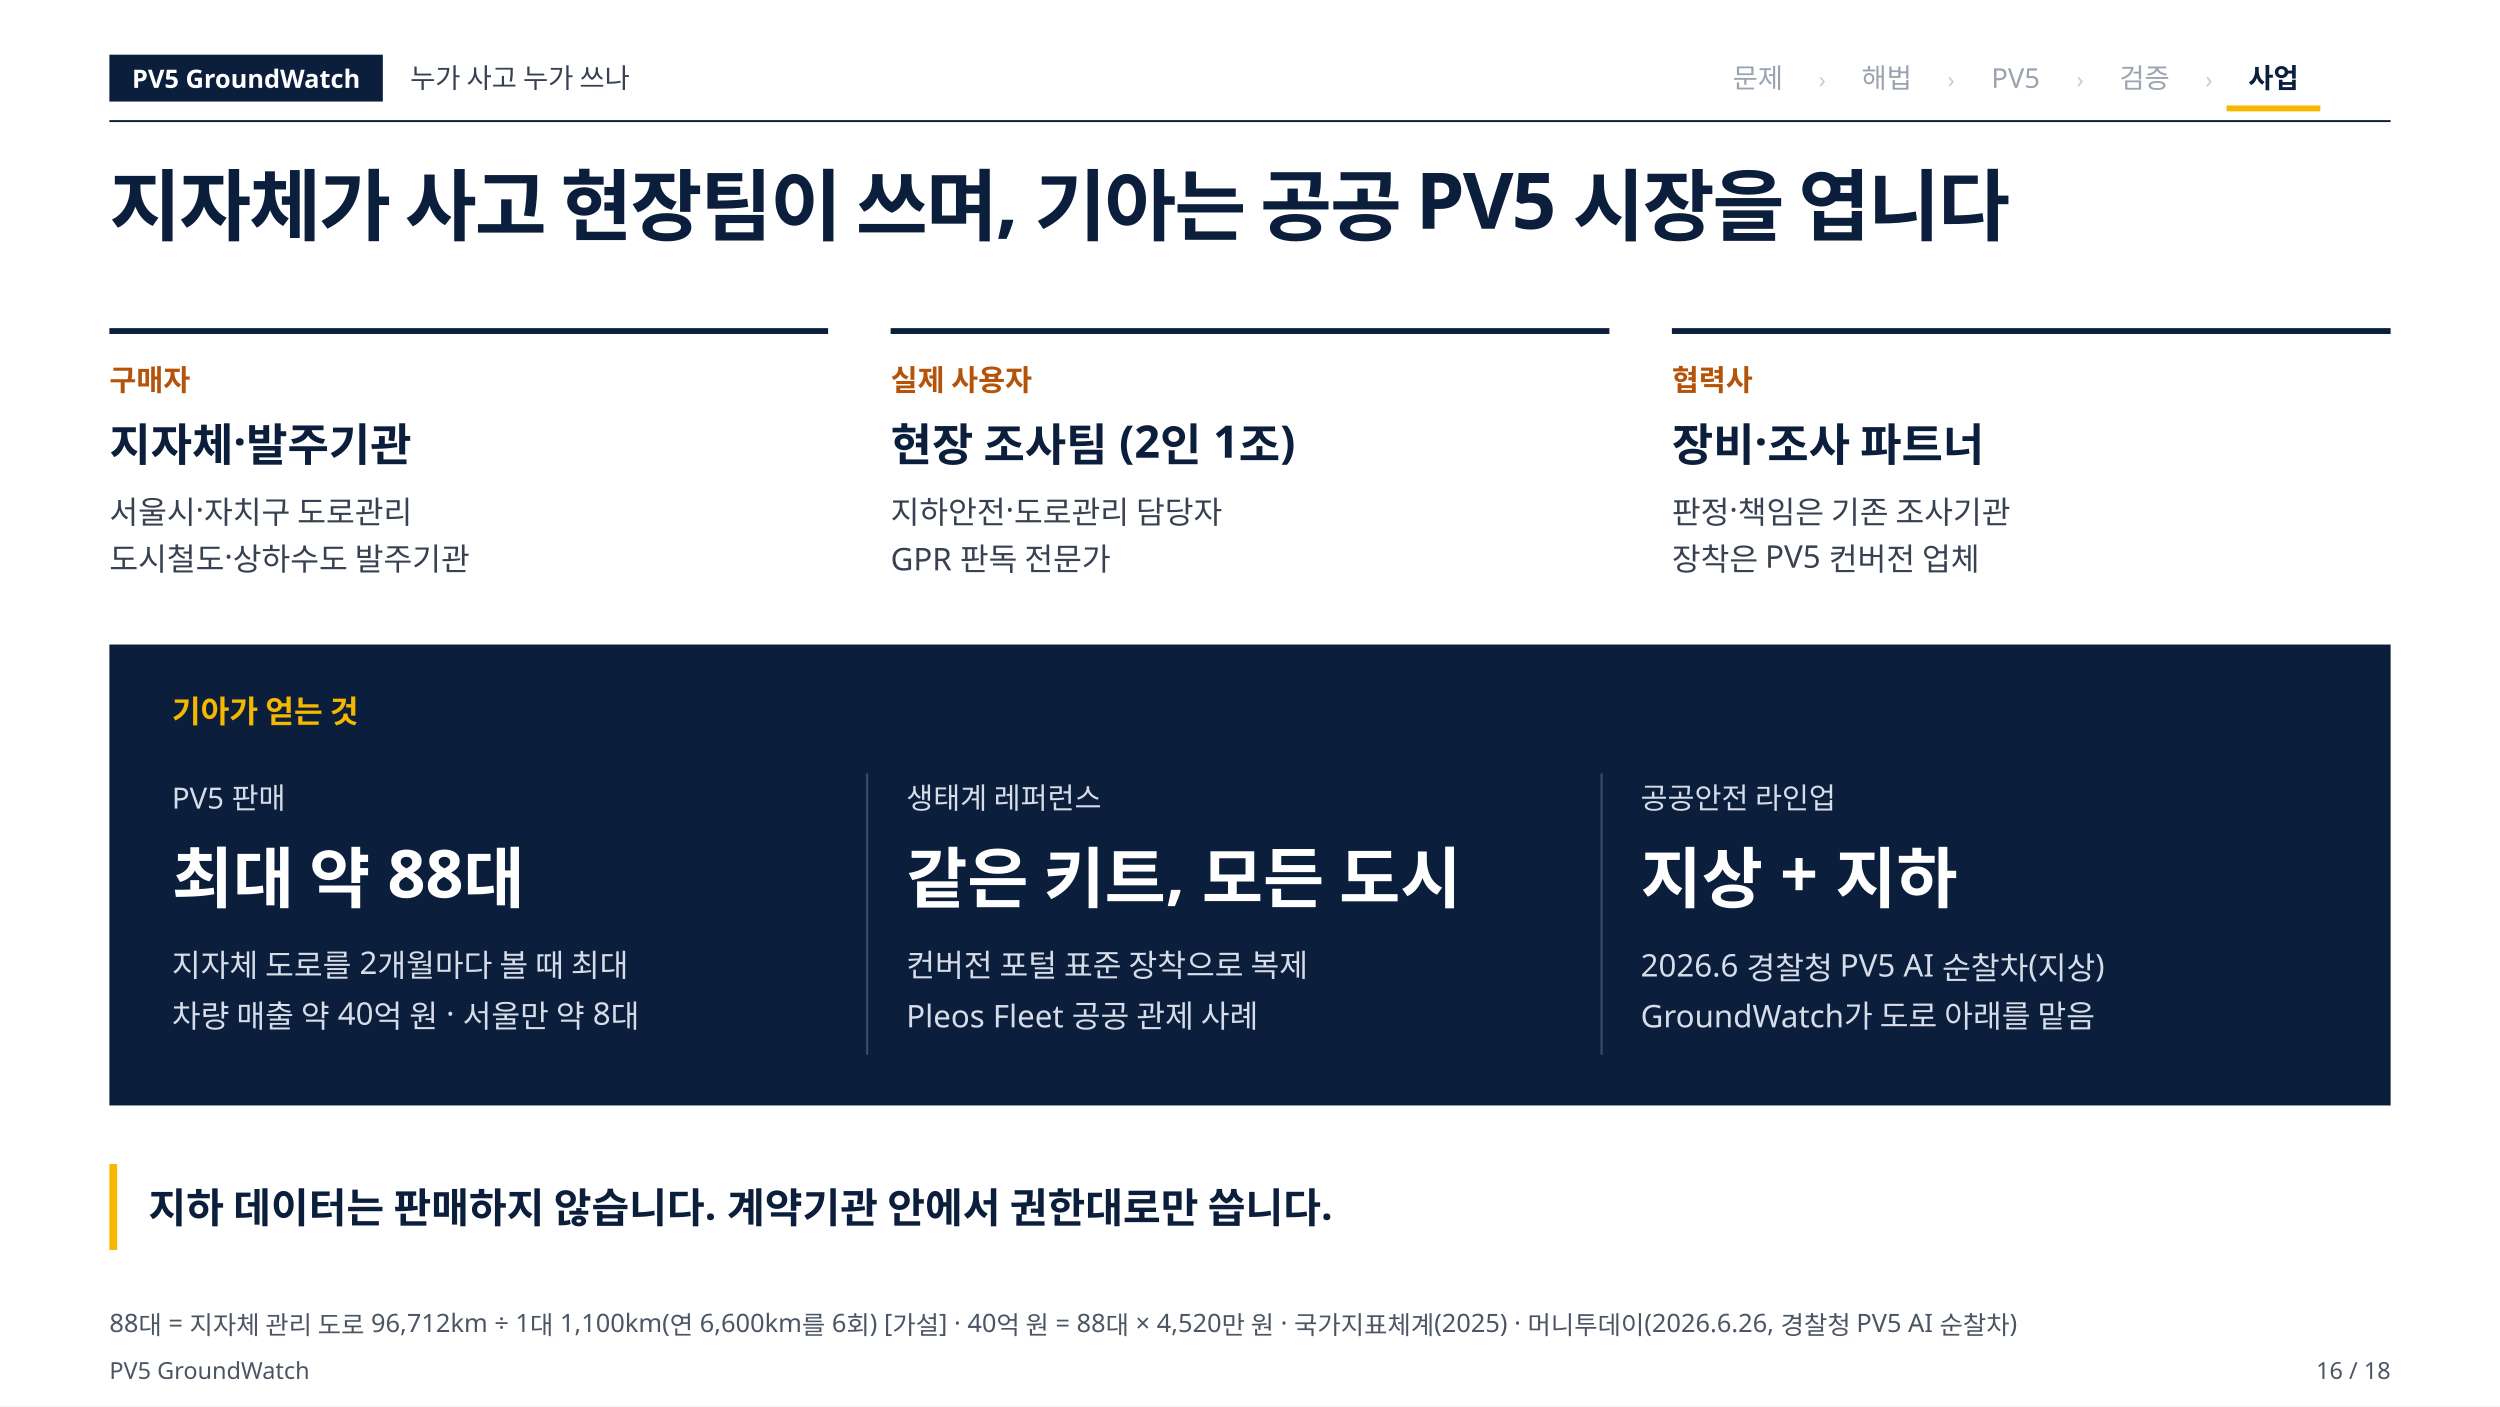
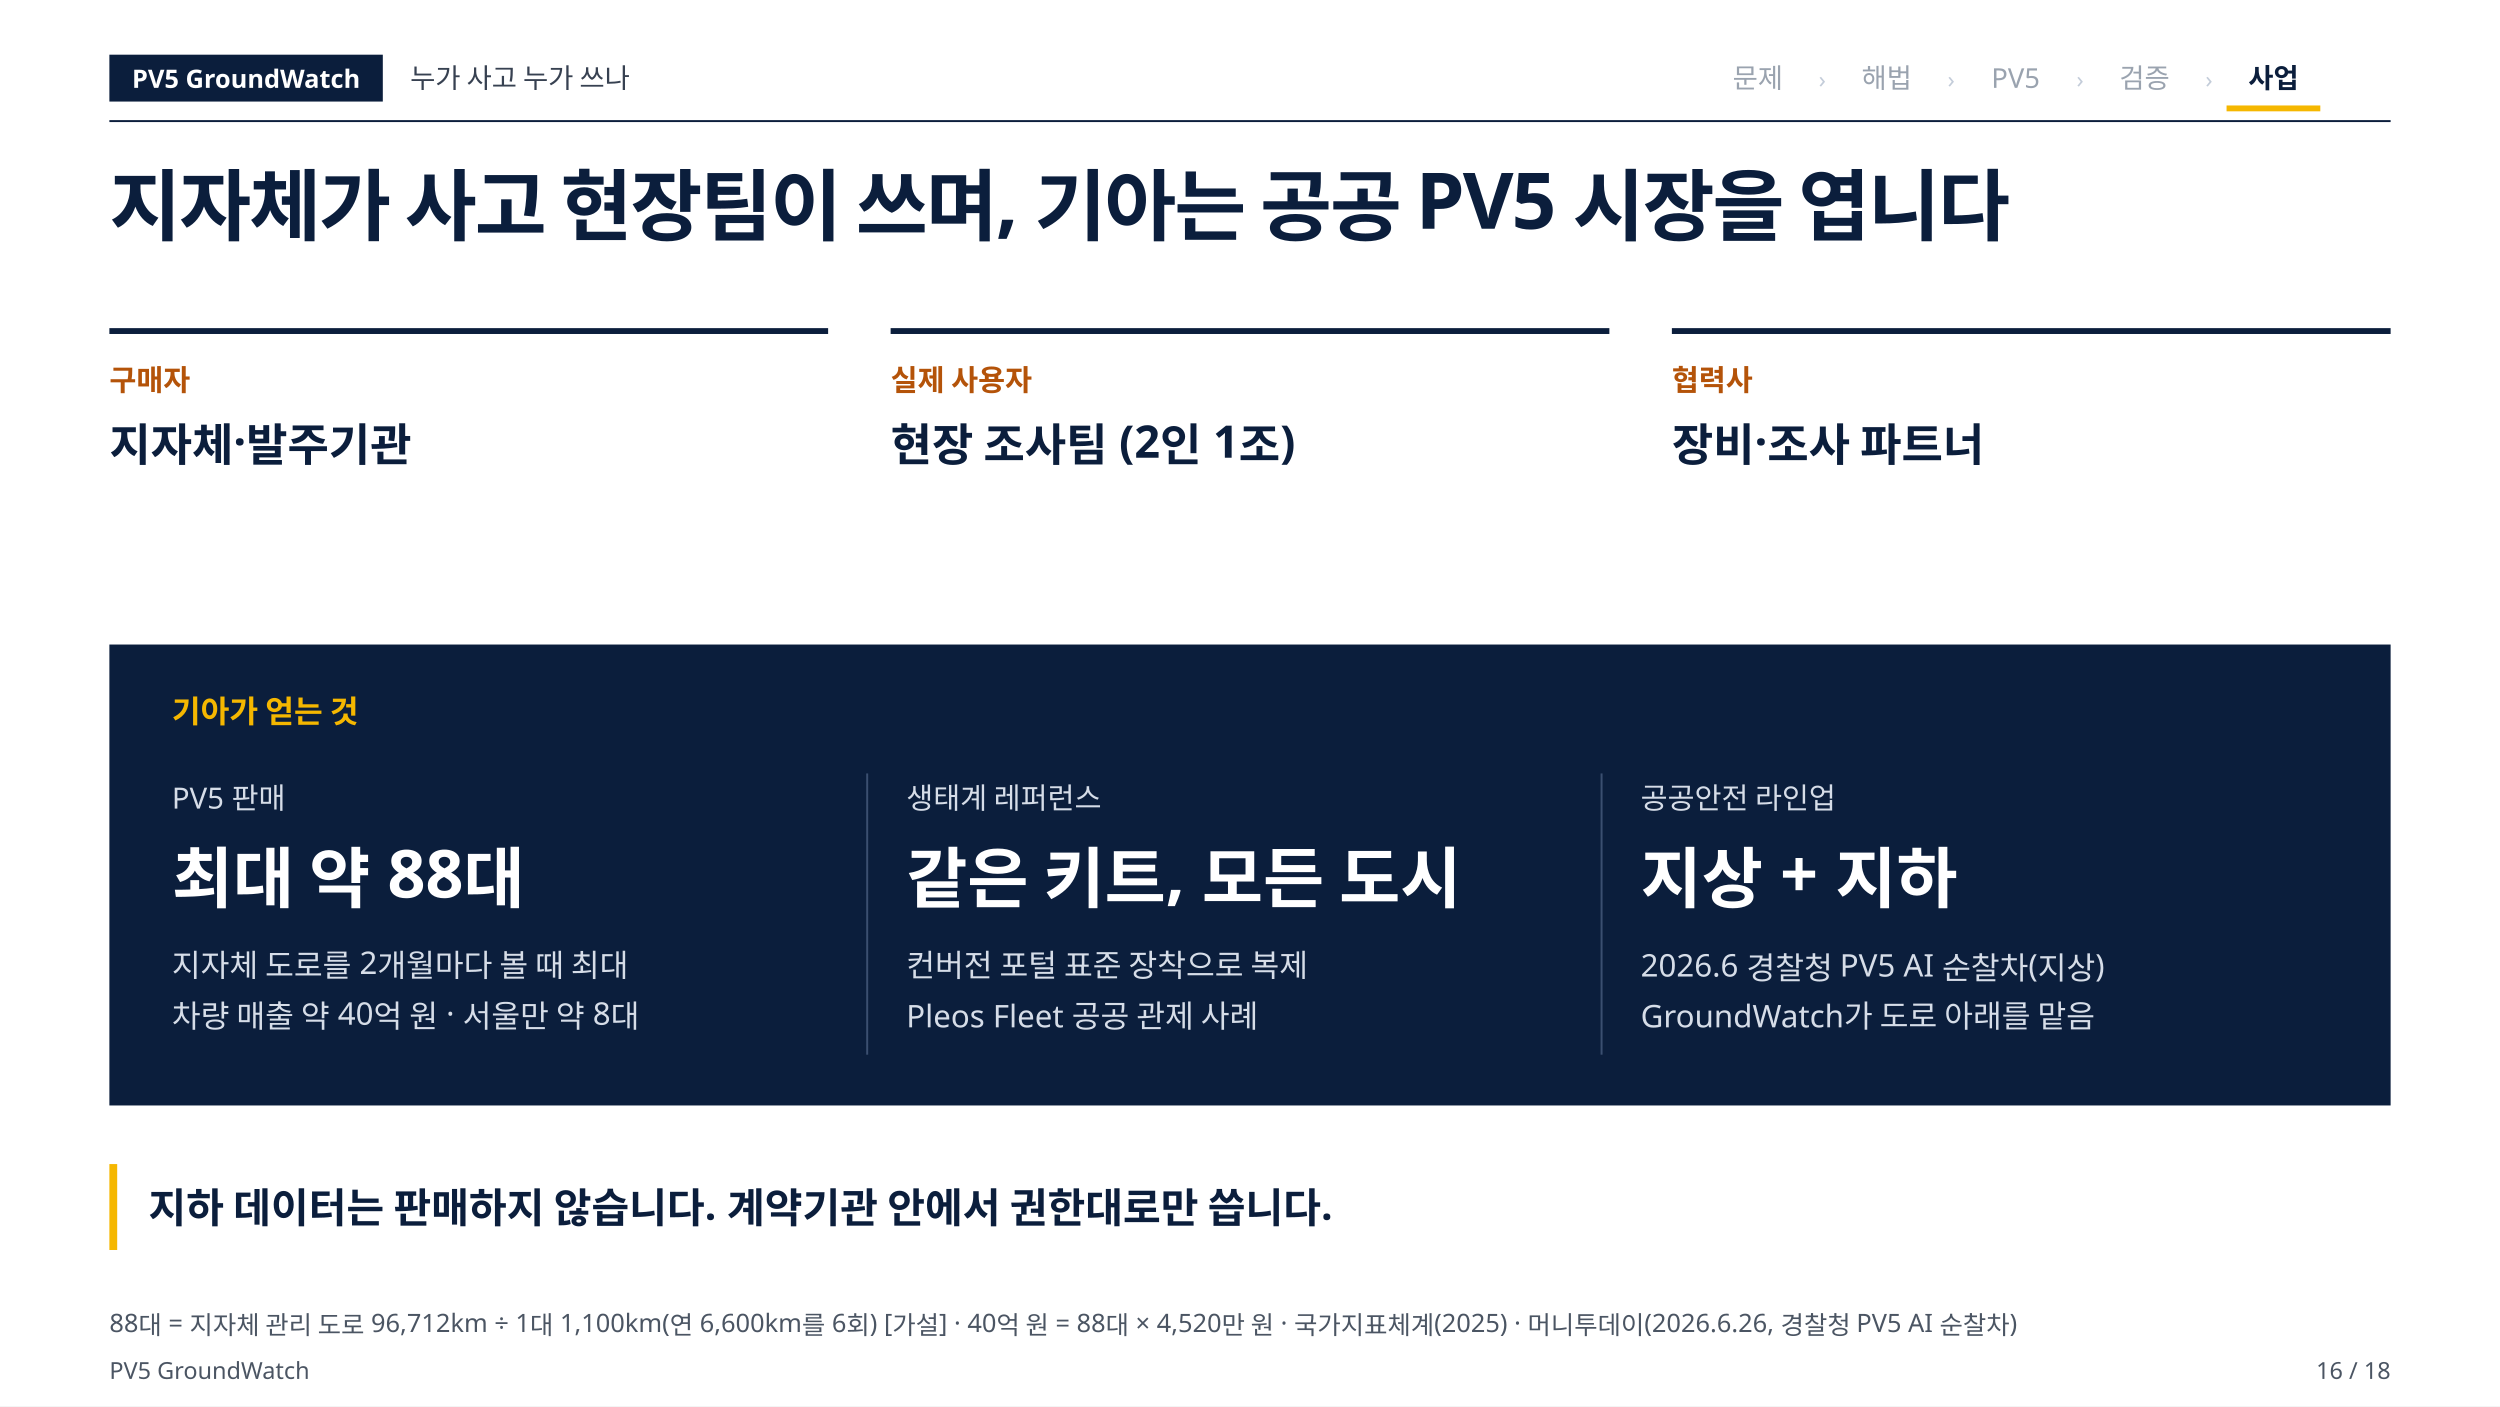
<svg xmlns="http://www.w3.org/2000/svg" viewBox="0 0 1280 720" lang="ko-KR" data-pptx-page-role="content" font-family="Pretendard, 'Malgun Gothic', sans-serif">
  <rect id="bg" x="0" y="0" width="1280" height="720" fill="#FFFFFF" />
  <g id="header" data-pptx-role="header" data-pptx-bounds="56 24 1168 40">
    <rect x="56" y="28" width="140" height="24" fill="#0B1E3C" />
    <text x="126" y="45" font-size="13" font-weight="bold" fill="#FFFFFF" text-anchor="middle">PV5 GroundWatch</text>
    <text x="210" y="45" font-size="14" fill="#374151">누가 사고 누가 쓰나</text>
    <text x="900" y="45" font-size="14" font-weight="normal" fill="#9AA3AF" text-anchor="middle">문제</text>
    <text x="933" y="45" font-size="12" fill="#C3CCD9" text-anchor="middle">›</text>
    <text x="966" y="45" font-size="14" font-weight="normal" fill="#9AA3AF" text-anchor="middle">해법</text>
    <text x="999" y="45" font-size="12" fill="#C3CCD9" text-anchor="middle">›</text>
    <text x="1032" y="45" font-size="14" font-weight="normal" fill="#9AA3AF" text-anchor="middle">PV5</text>
    <text x="1065" y="45" font-size="12" fill="#C3CCD9" text-anchor="middle">›</text>
    <text x="1098" y="45" font-size="14" font-weight="normal" fill="#9AA3AF" text-anchor="middle">검증</text>
    <text x="1131" y="45" font-size="12" fill="#C3CCD9" text-anchor="middle">›</text>
    <text x="1164" y="45" font-size="14" font-weight="bold" fill="#0B1E3C" text-anchor="middle">사업</text>
    <rect x="1140" y="54" width="48" height="3" fill="#F5B700" />
    <line x1="56" y1="62" x2="1224" y2="62" stroke="#0B1E3C" stroke-width="1" />
  </g>
  <g id="title" data-pptx-bounds="56 80 1168 56" letter-spacing="-1">
    <text x="56" y="120" font-size="40" font-weight="bold" fill="#0B1E3C">지자체가 사고 현장팀이 쓰며, 기아는 공공 PV5 시장을 엽니다</text>
  </g>
-   <g id="who0" data-pptx-bounds="56 168 368 140">
+   <g id="who0" data-pptx-bounds="56 168 368 90">
    <rect x="56" y="168" width="368" height="3" fill="#0B1E3C" />
    <text x="56" y="200" font-size="15" font-weight="bold" fill="#B45309">구매자</text>
    <text x="56" y="236" font-size="23" font-weight="bold" fill="#0B1E3C">지자체·발주기관</text>
-     <text x="56" y="268" font-size="16" fill="#374151">서울시·자치구 도로관리</text>
-     <text x="56" y="292" font-size="16" fill="#374151">도시철도·상하수도 발주기관</text>
  </g>
-   <g id="who1" data-pptx-bounds="456 168 368 140">
+   <g id="who1" data-pptx-bounds="456 168 368 90">
    <rect x="456" y="168" width="368" height="3" fill="#0B1E3C" />
    <text x="456" y="200" font-size="15" font-weight="bold" fill="#B45309">실제 사용자</text>
    <text x="456" y="236" font-size="23" font-weight="bold" fill="#0B1E3C">현장 조사팀 (2인 1조)</text>
-     <text x="456" y="268" font-size="16" fill="#374151">지하안전·도로관리 담당자</text>
-     <text x="456" y="292" font-size="16" fill="#374151">GPR 판독 전문가</text>
  </g>
-   <g id="who2" data-pptx-bounds="856 168 368 140">
+   <g id="who2" data-pptx-bounds="856 168 368 90">
    <rect x="856" y="168" width="368" height="3" fill="#0B1E3C" />
    <text x="856" y="200" font-size="15" font-weight="bold" fill="#B45309">협력사</text>
    <text x="856" y="236" font-size="23" font-weight="bold" fill="#0B1E3C">장비·조사 파트너</text>
-     <text x="856" y="268" font-size="16" fill="#374151">판정·책임은 기존 조사기관</text>
-     <text x="856" y="292" font-size="16" fill="#374151">장착은 PV5 컨버전 업체</text>
  </g>
  <g id="kia" data-pptx-bounds="56 330 1168 236">
    <rect x="56" y="330" width="1168" height="236" fill="#0B1E3C" />
    <text x="88" y="370" font-size="16" font-weight="bold" fill="#F5B700">기아가 얻는 것</text>
    <text x="88" y="414" font-size="15" fill="#D6DDE8">PV5 판매</text>
    <text x="88" y="462" font-size="34" font-weight="bold" fill="#FFFFFF">최대 약 88대</text>
    <text x="88" y="500" font-size="16" fill="#D6DDE8">지자체 도로를 2개월마다 볼 때 최대</text>
    <text x="88" y="526" font-size="16" fill="#D6DDE8">차량 매출 약 40억 원 · 서울만 약 8대</text>
    <line x1="444" y1="396" x2="444" y2="540" stroke="#3B4F70" stroke-width="1" />
    <text x="464" y="414" font-size="15" fill="#D6DDE8">생태계 레퍼런스</text>
    <text x="464" y="462" font-size="34" font-weight="bold" fill="#FFFFFF">같은 키트, 모든 도시</text>
    <text x="464" y="500" font-size="16" fill="#D6DDE8">컨버전 포털 표준 장착으로 복제</text>
    <text x="464" y="526" font-size="16" fill="#D6DDE8">Pleos Fleet 공공 관제 사례</text>
    <line x1="820" y1="396" x2="820" y2="540" stroke="#3B4F70" stroke-width="1" />
    <text x="840" y="414" font-size="15" fill="#D6DDE8">공공안전 라인업</text>
    <text x="840" y="462" font-size="34" font-weight="bold" fill="#FFFFFF">지상 + 지하</text>
    <text x="840" y="500" font-size="16" fill="#D6DDE8">2026.6 경찰청 PV5 AI 순찰차(지상)</text>
    <text x="840" y="526" font-size="16" fill="#D6DDE8">GroundWatch가 도로 아래를 맡음</text>
  </g>
  <g id="conclusion" data-pptx-bounds="56 596 1168 44">
    <rect x="56" y="596" width="4" height="44" fill="#F5B700" />
    <text x="76" y="626" font-size="21" font-weight="bold" fill="#0B1E3C">지하 데이터는 판매하지 않습니다. 계약기관 안에서 권한대로만 씁니다.</text>
  </g>
  <g id="source" data-pptx-bounds="56 668 1168 20">
    <text x="56" y="682" font-size="13" fill="#4B5563">88대 = 지자체 관리 도로 96,712km ÷ 1대 1,100km(연 6,600km를 6회) [가설] · 40억 원 = 88대 × 4,520만 원 · 국가지표체계(2025) · 머니투데이(2026.6.26, 경찰청 PV5 AI 순찰차)</text>
  </g>
  <g id="footer" data-pptx-role="footer" data-pptx-bounds="56 692 1168 22" fill="#4B5563" font-size="12">
    <text x="56" y="706">PV5 GroundWatch</text>
    <text x="1224" y="706" text-anchor="end">16 / 18</text>
  </g>
</svg>
